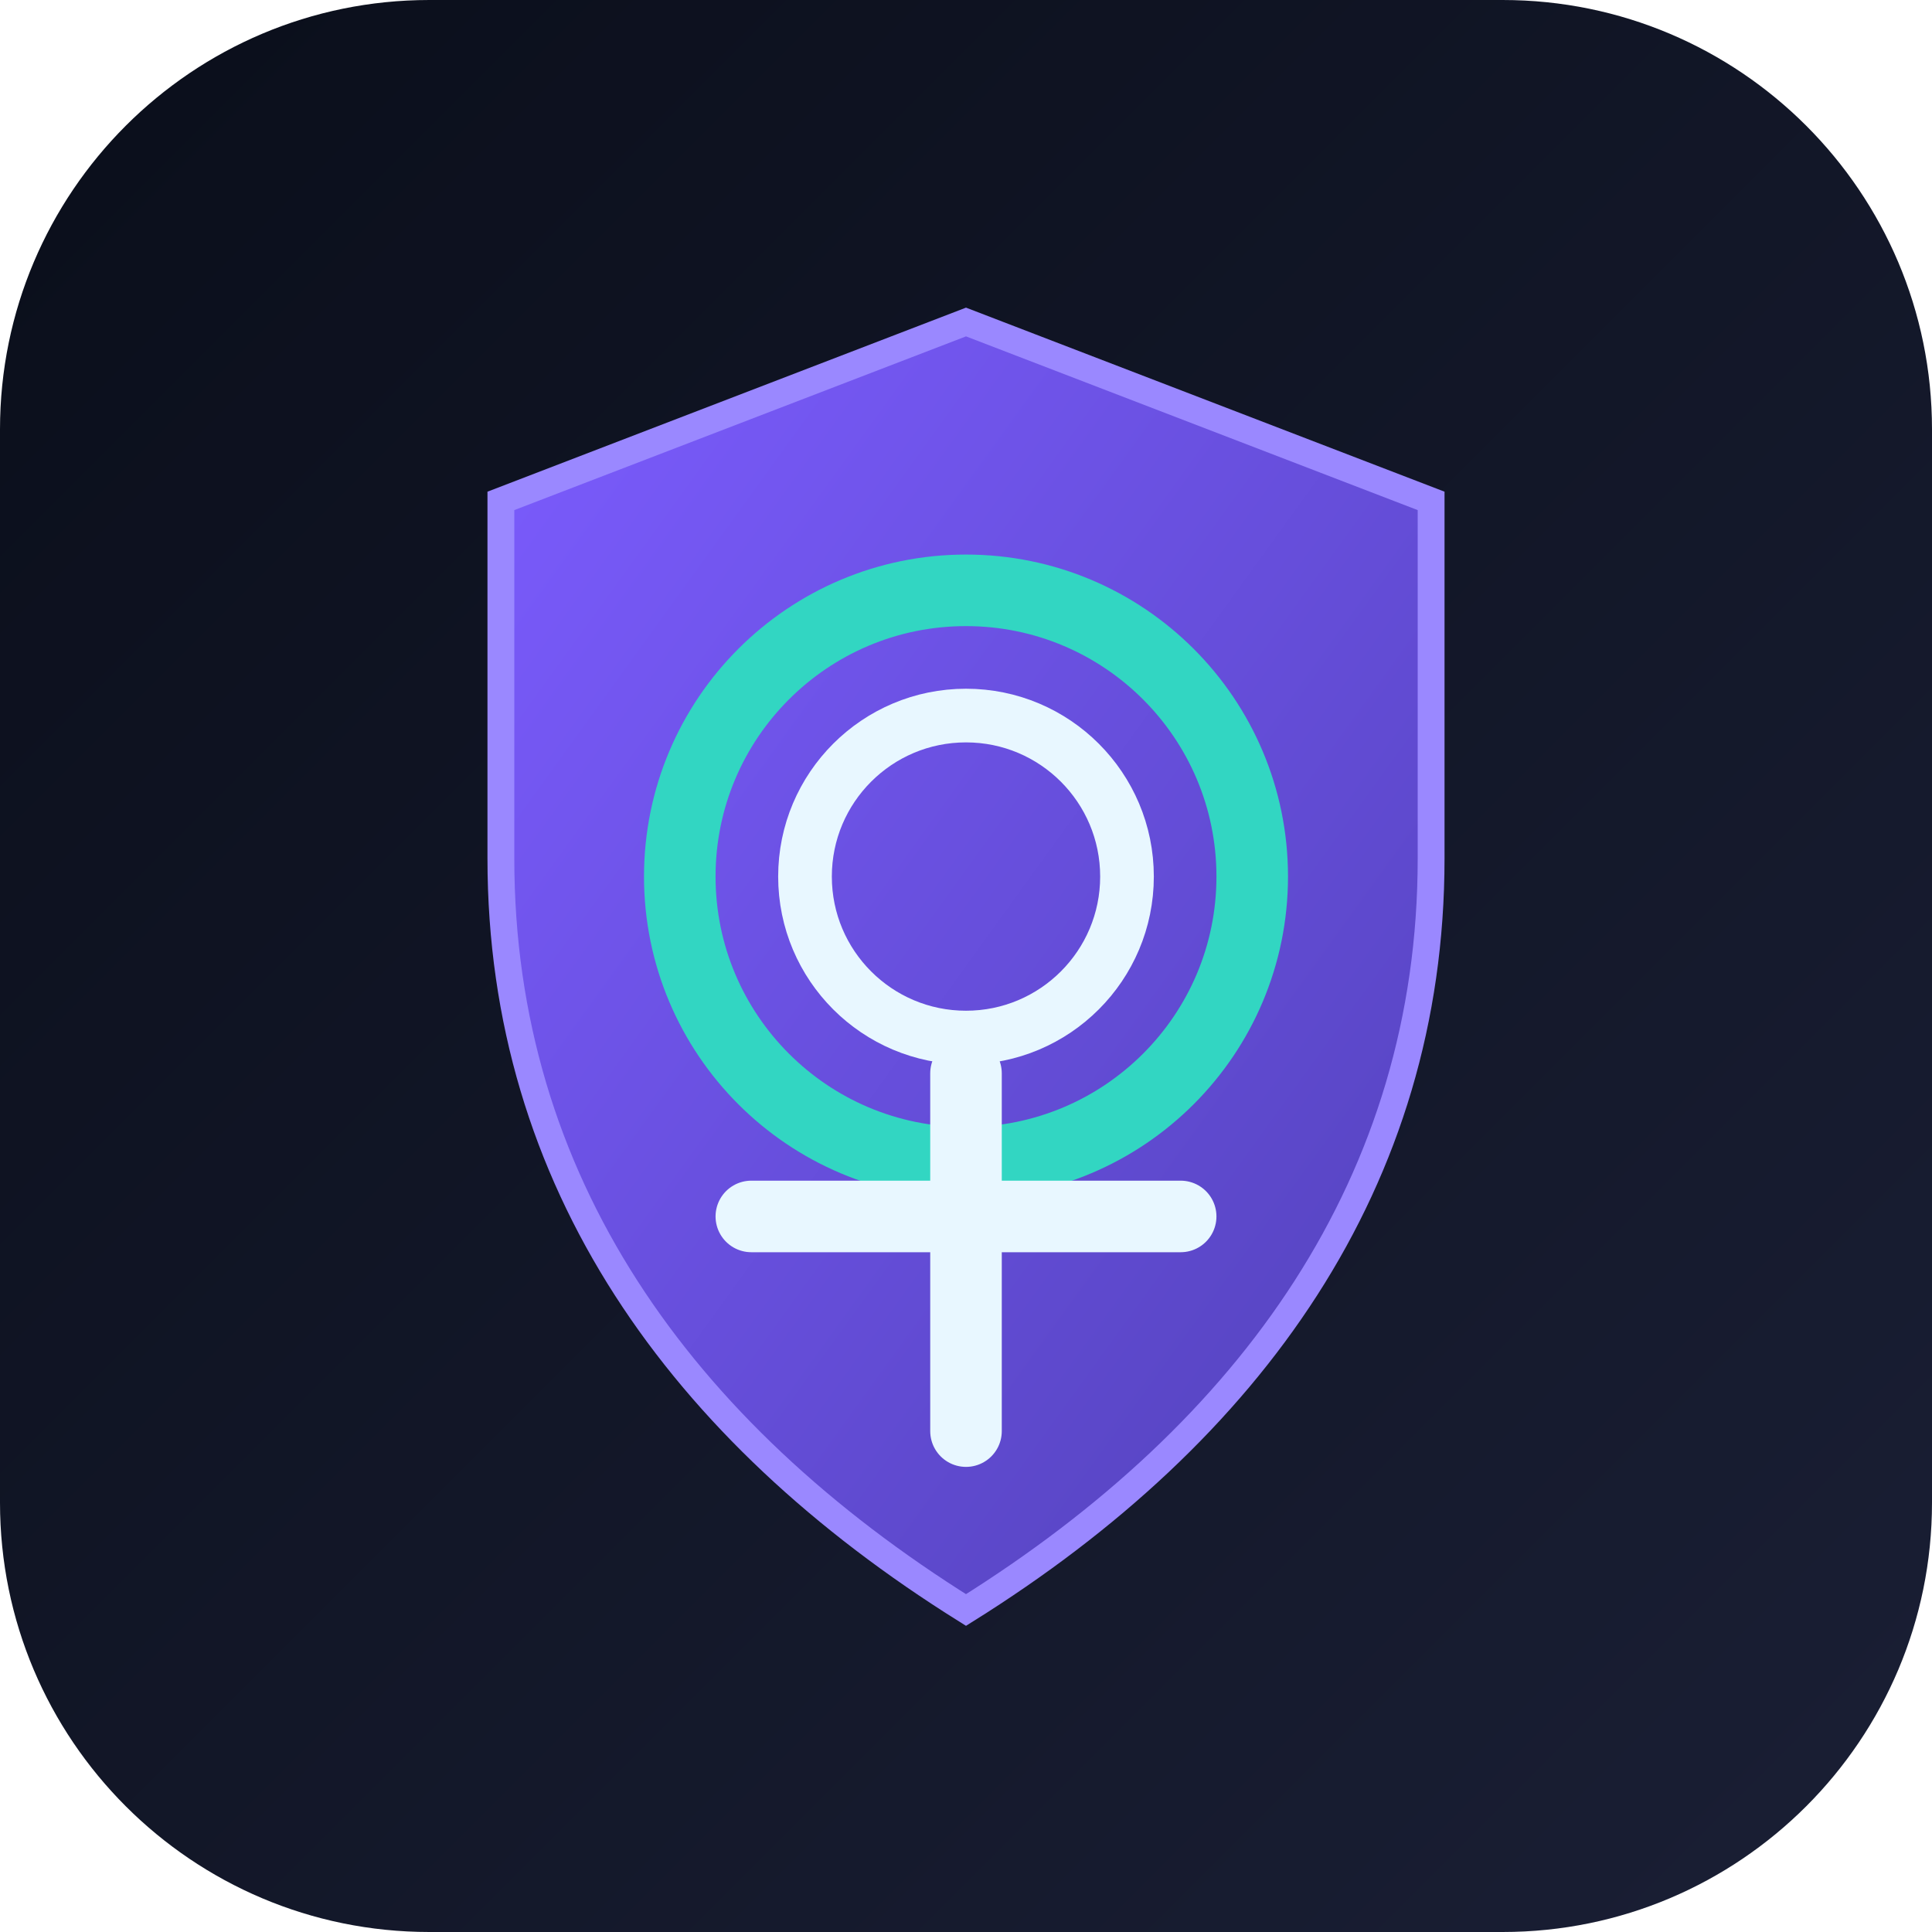
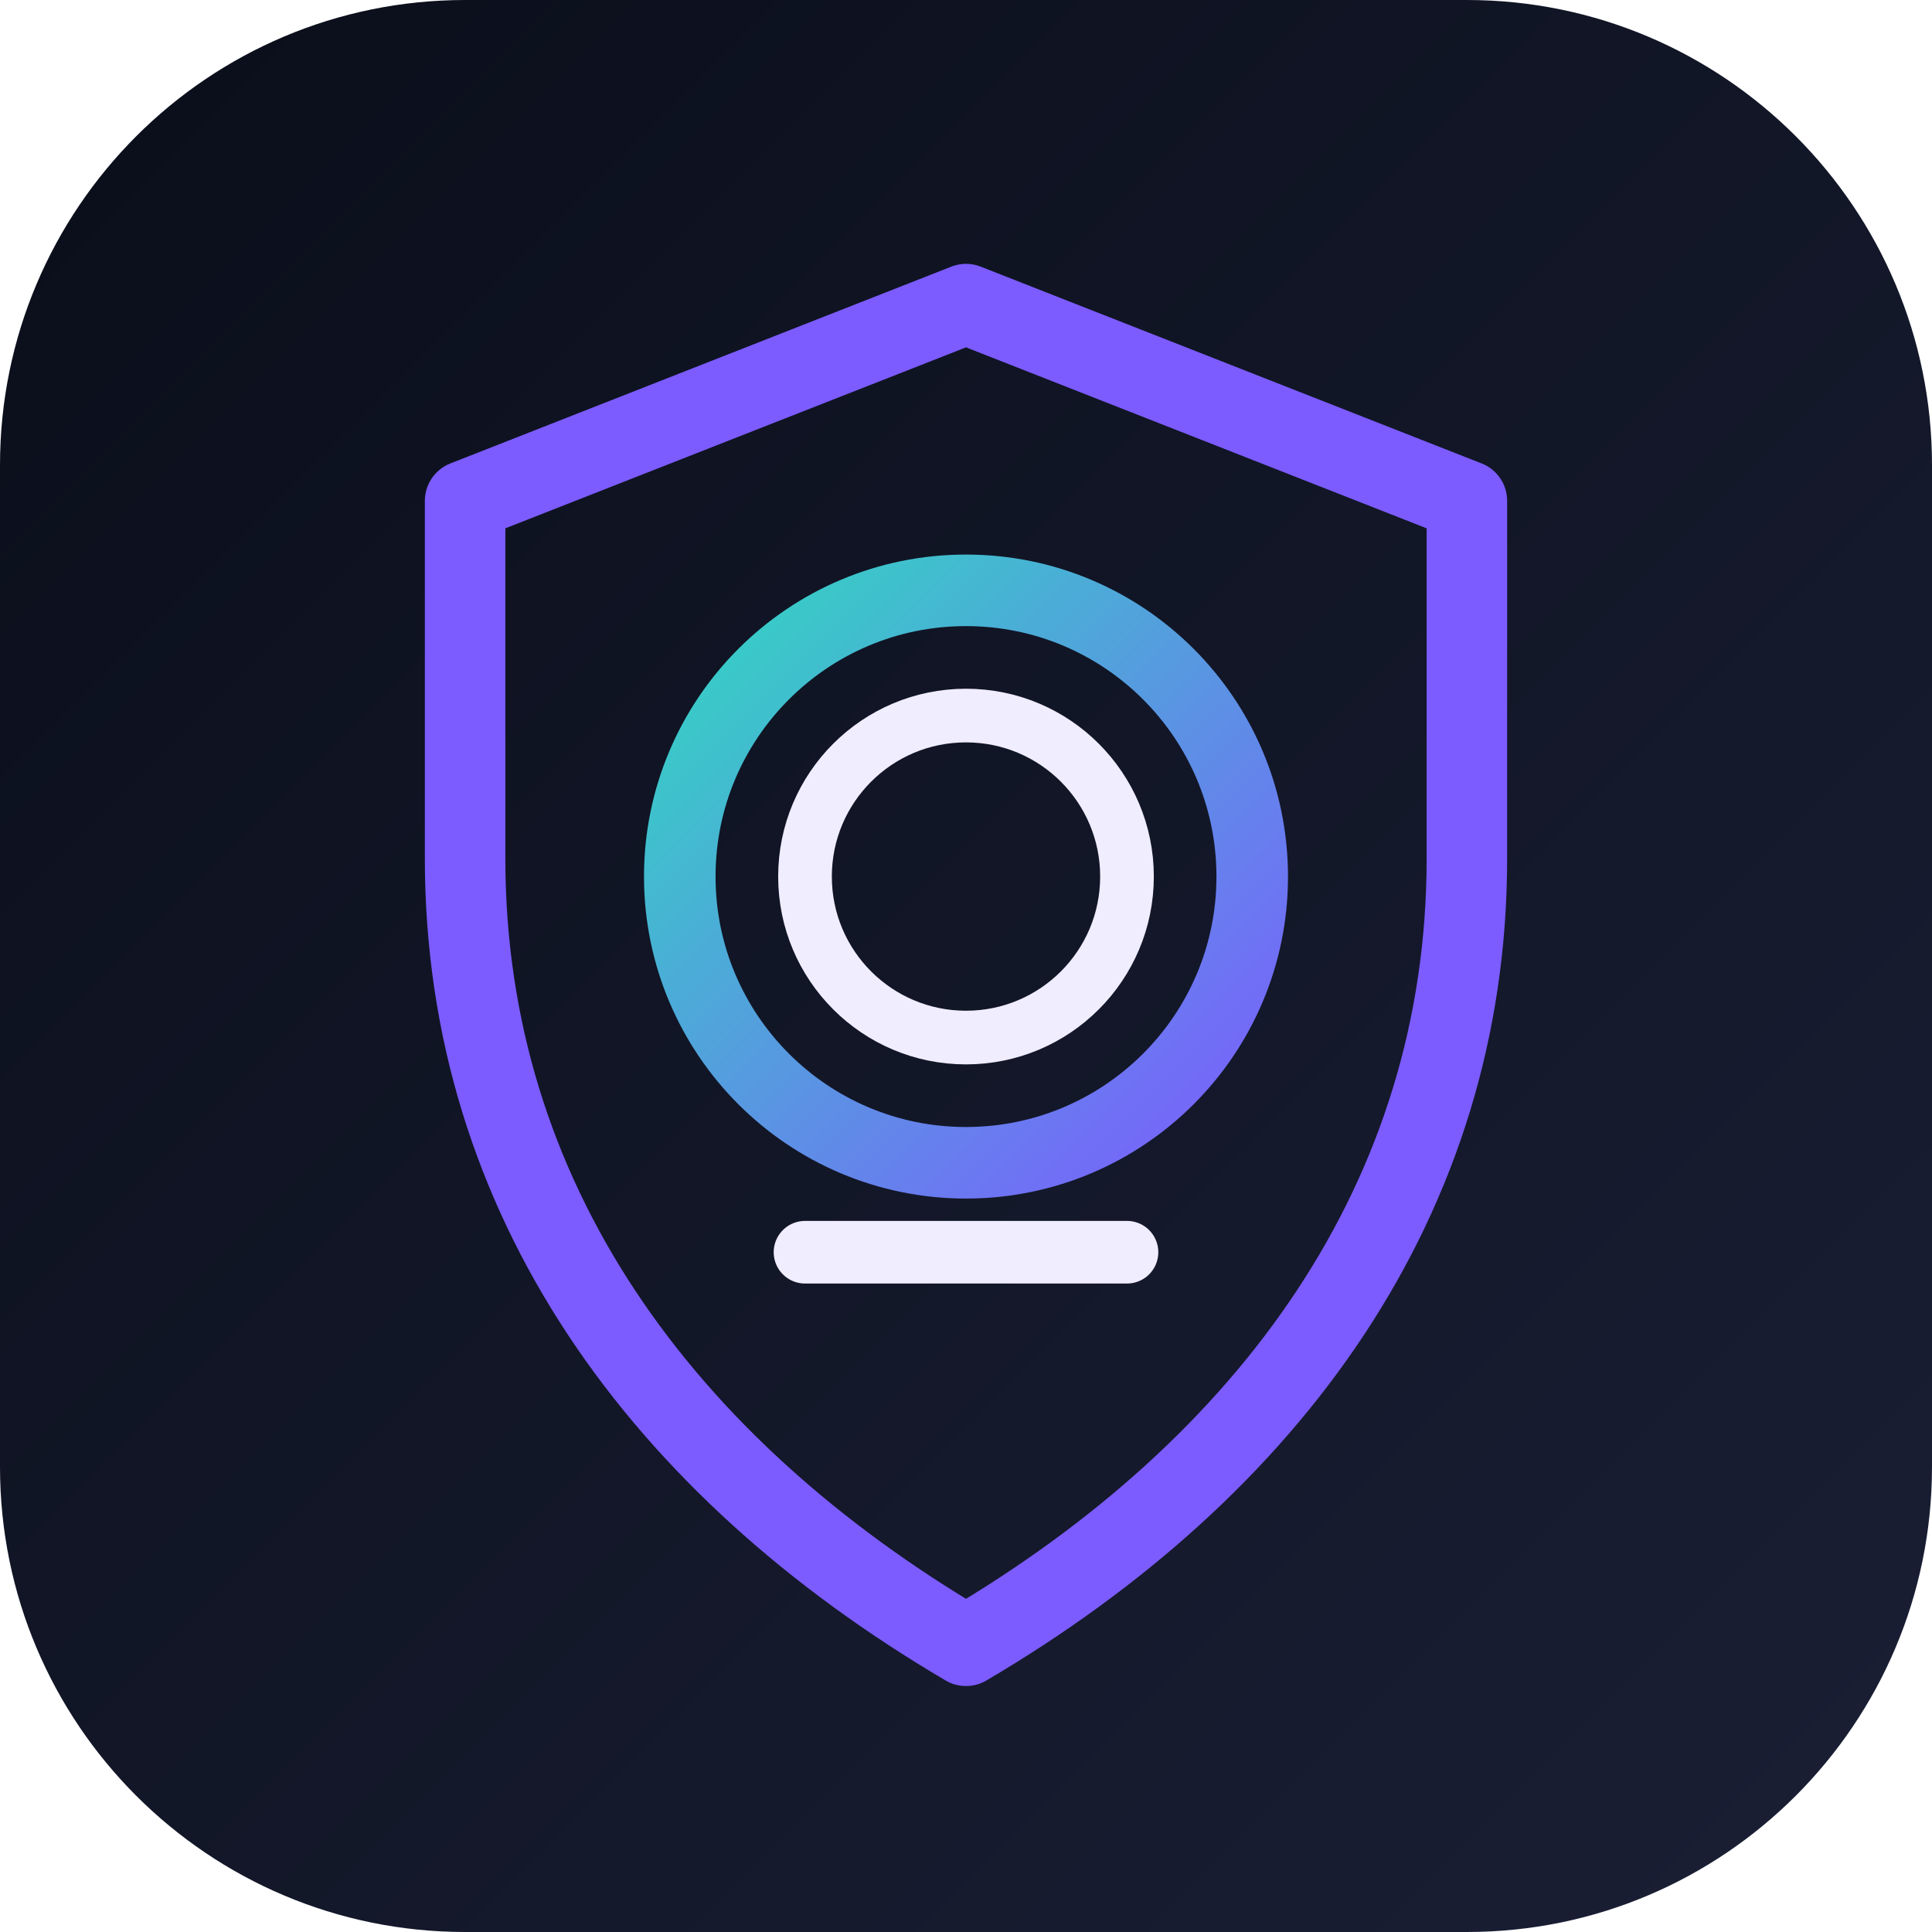
<svg xmlns="http://www.w3.org/2000/svg" width="108" height="108" viewBox="0 0 108 108">
  <defs>
-     <linearGradient id="background" x1="0" y1="0" x2="1" y2="1">
+     <linearGradient id="bg" x1="0" y1="0" x2="1" y2="1">
      <stop offset="0" stop-color="#0A0E1A" />
      <stop offset="1" stop-color="#1A1F35" />
    </linearGradient>
-     <linearGradient id="shield" x1="0" y1="0" x2="1" y2="1">
-       <stop offset="0" stop-color="#7C5CFF" />
-       <stop offset="1" stop-color="#5141B8" />
+     <linearGradient id="ring" x1="0" y1="0" x2="1" y2="1">
+       <stop offset="0" stop-color="#32D6C2" />
+       <stop offset="1" stop-color="#7C5CFF" />
    </linearGradient>
  </defs>
-   <rect width="108" height="108" rx="24" fill="url(#background)" />
-   <path d="M54 18 80 28v20c0 18-10 32-26 42C38 80 28 66 28 48V28Z" fill="url(#shield)" stroke="#9A88FF" stroke-width="1.5" />
-   <circle cx="54" cy="49" r="16" fill="none" stroke="#32D6C2" stroke-width="4" />
-   <circle cx="54" cy="49" r="9" fill="none" stroke="#E8F7FF" stroke-width="3" />
-   <path d="M42 68h24M54 60v20" fill="none" stroke="#E8F7FF" stroke-width="4" stroke-linecap="round" />
+   <rect width="108" height="108" rx="26" fill="url(#bg)" />
+   <path d="M54 17 82 28v20c0 19-11 34-28 44C37 82 26 67 26 48V28z" fill="none" stroke="#7C5CFF" stroke-width="4.5" stroke-linejoin="round" />
+   <circle cx="54" cy="49" r="16" fill="none" stroke="url(#ring)" stroke-width="4" />
+   <circle cx="54" cy="49" r="9" fill="none" stroke="#F0EDFF" stroke-width="3" />
+   <path d="M45 70h18" fill="none" stroke="#F0EDFF" stroke-width="3.5" stroke-linecap="round" />
</svg>
